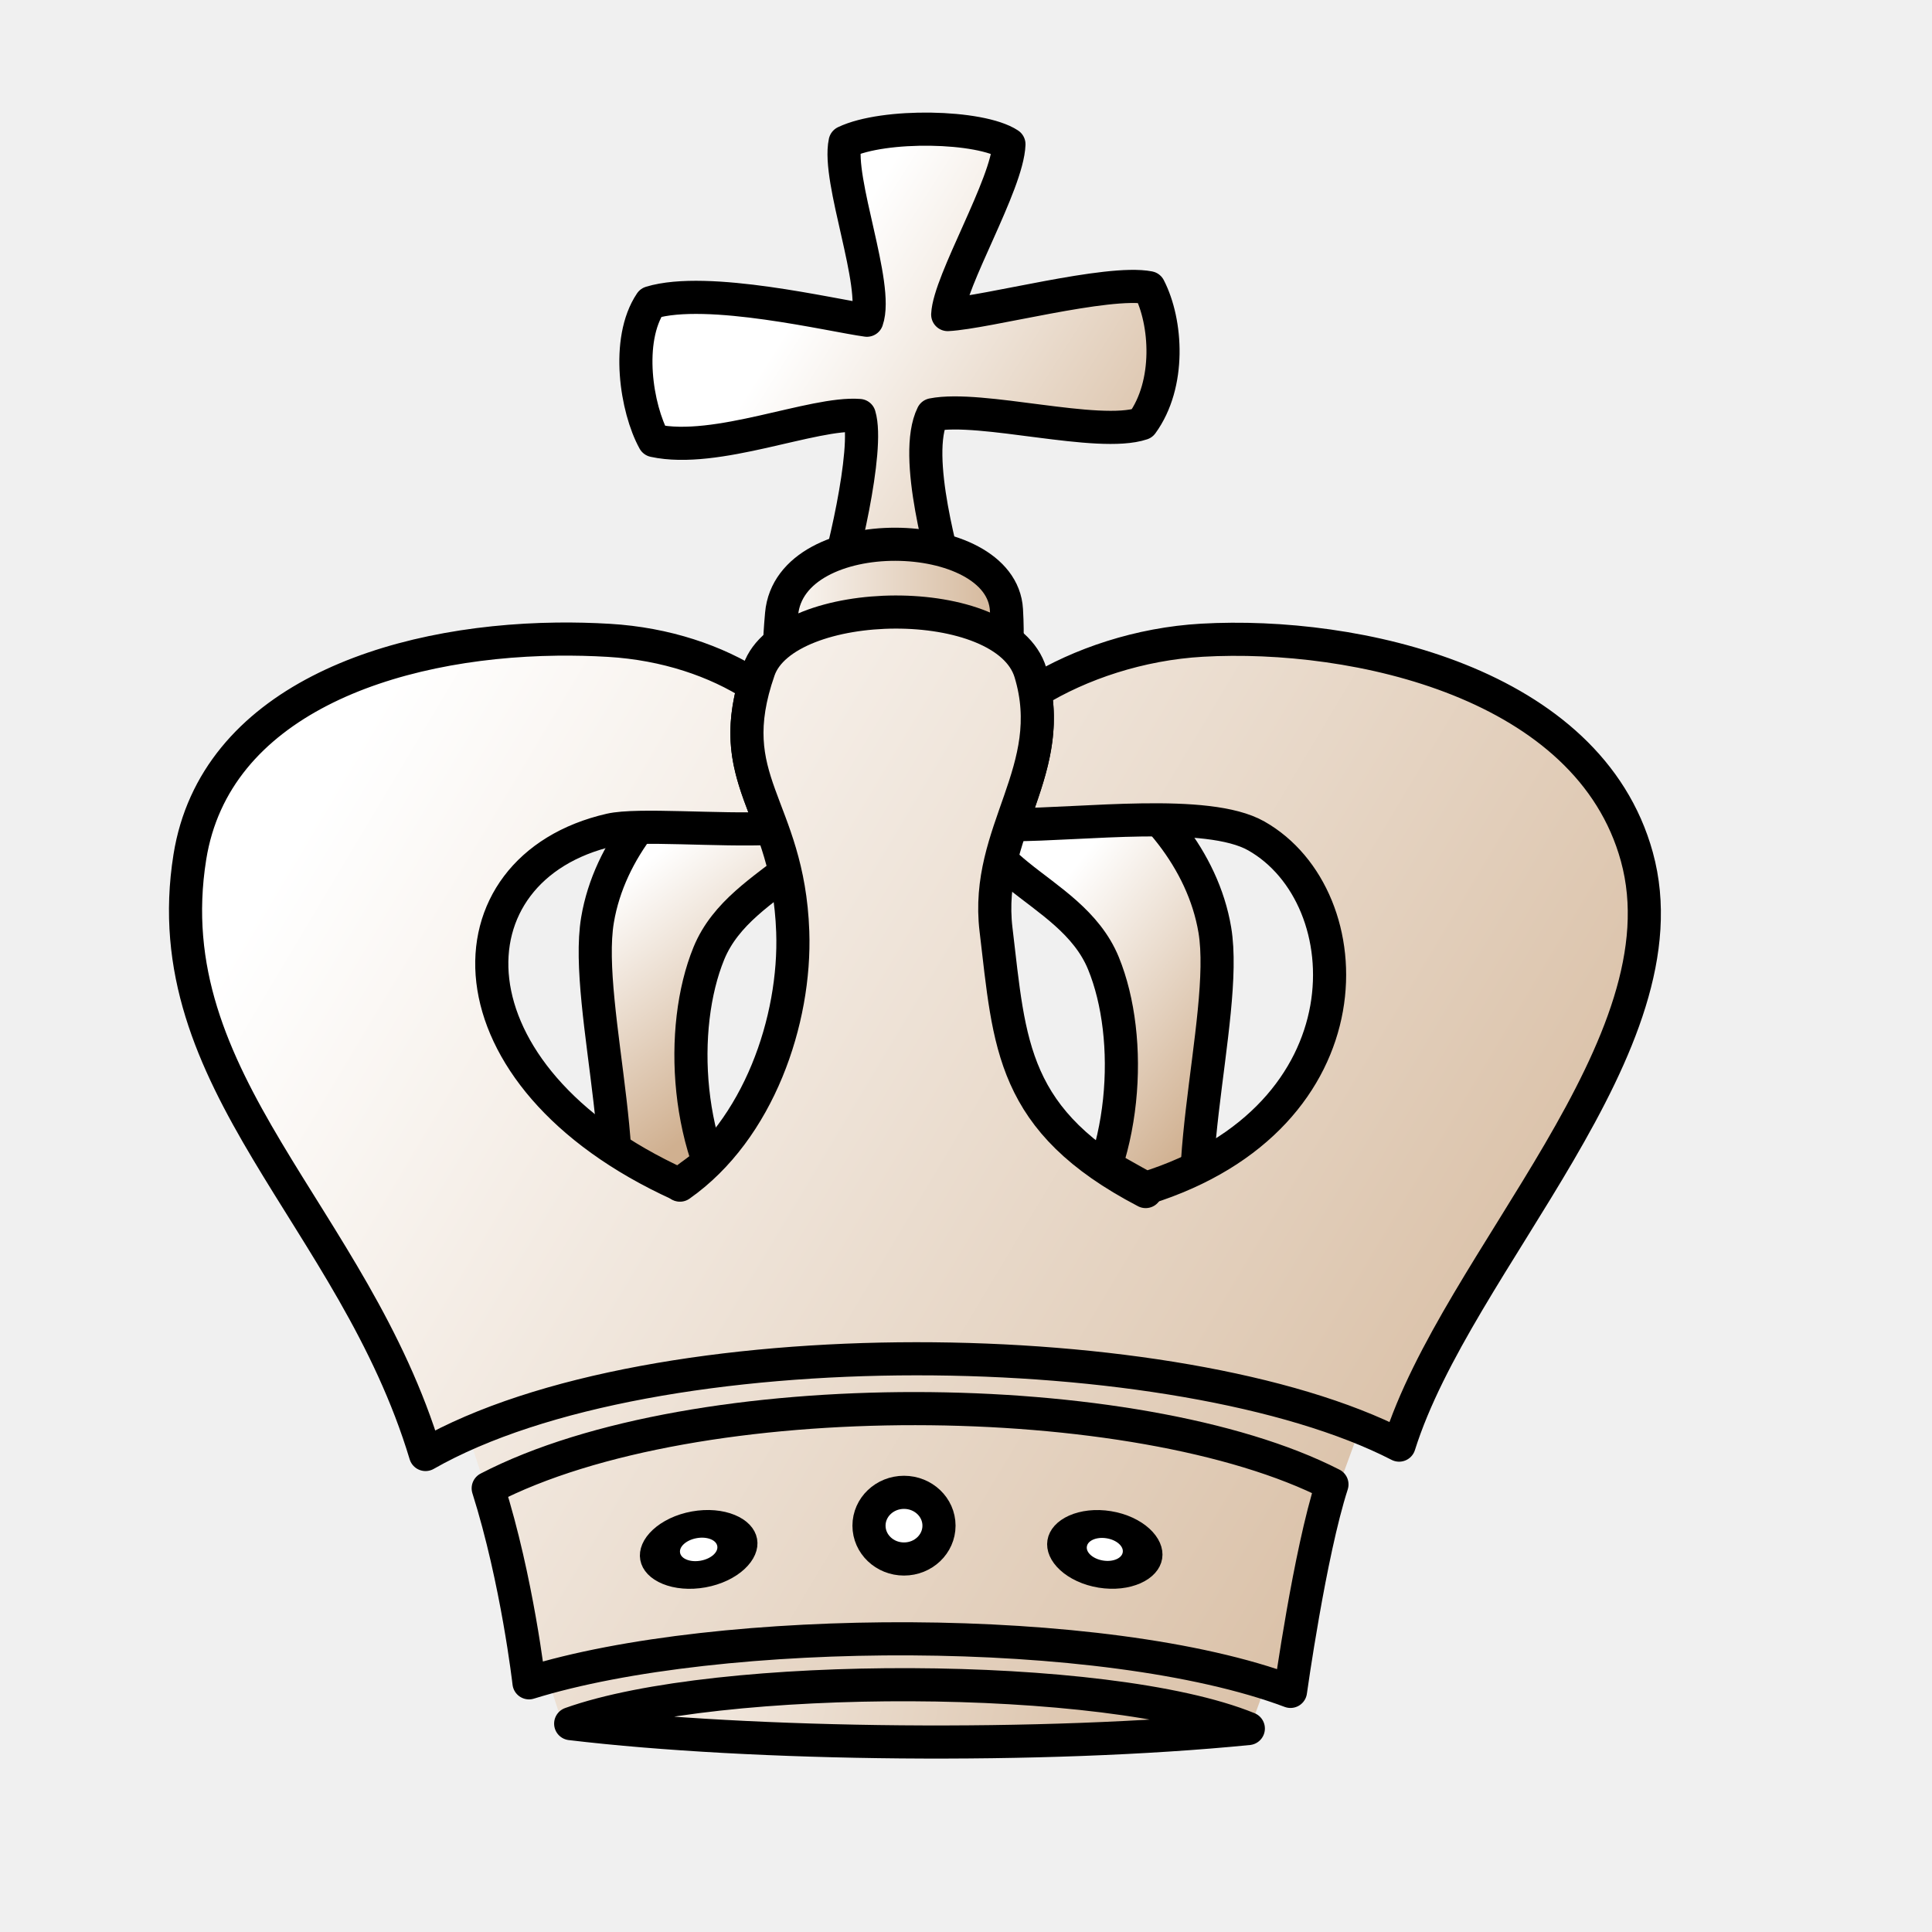
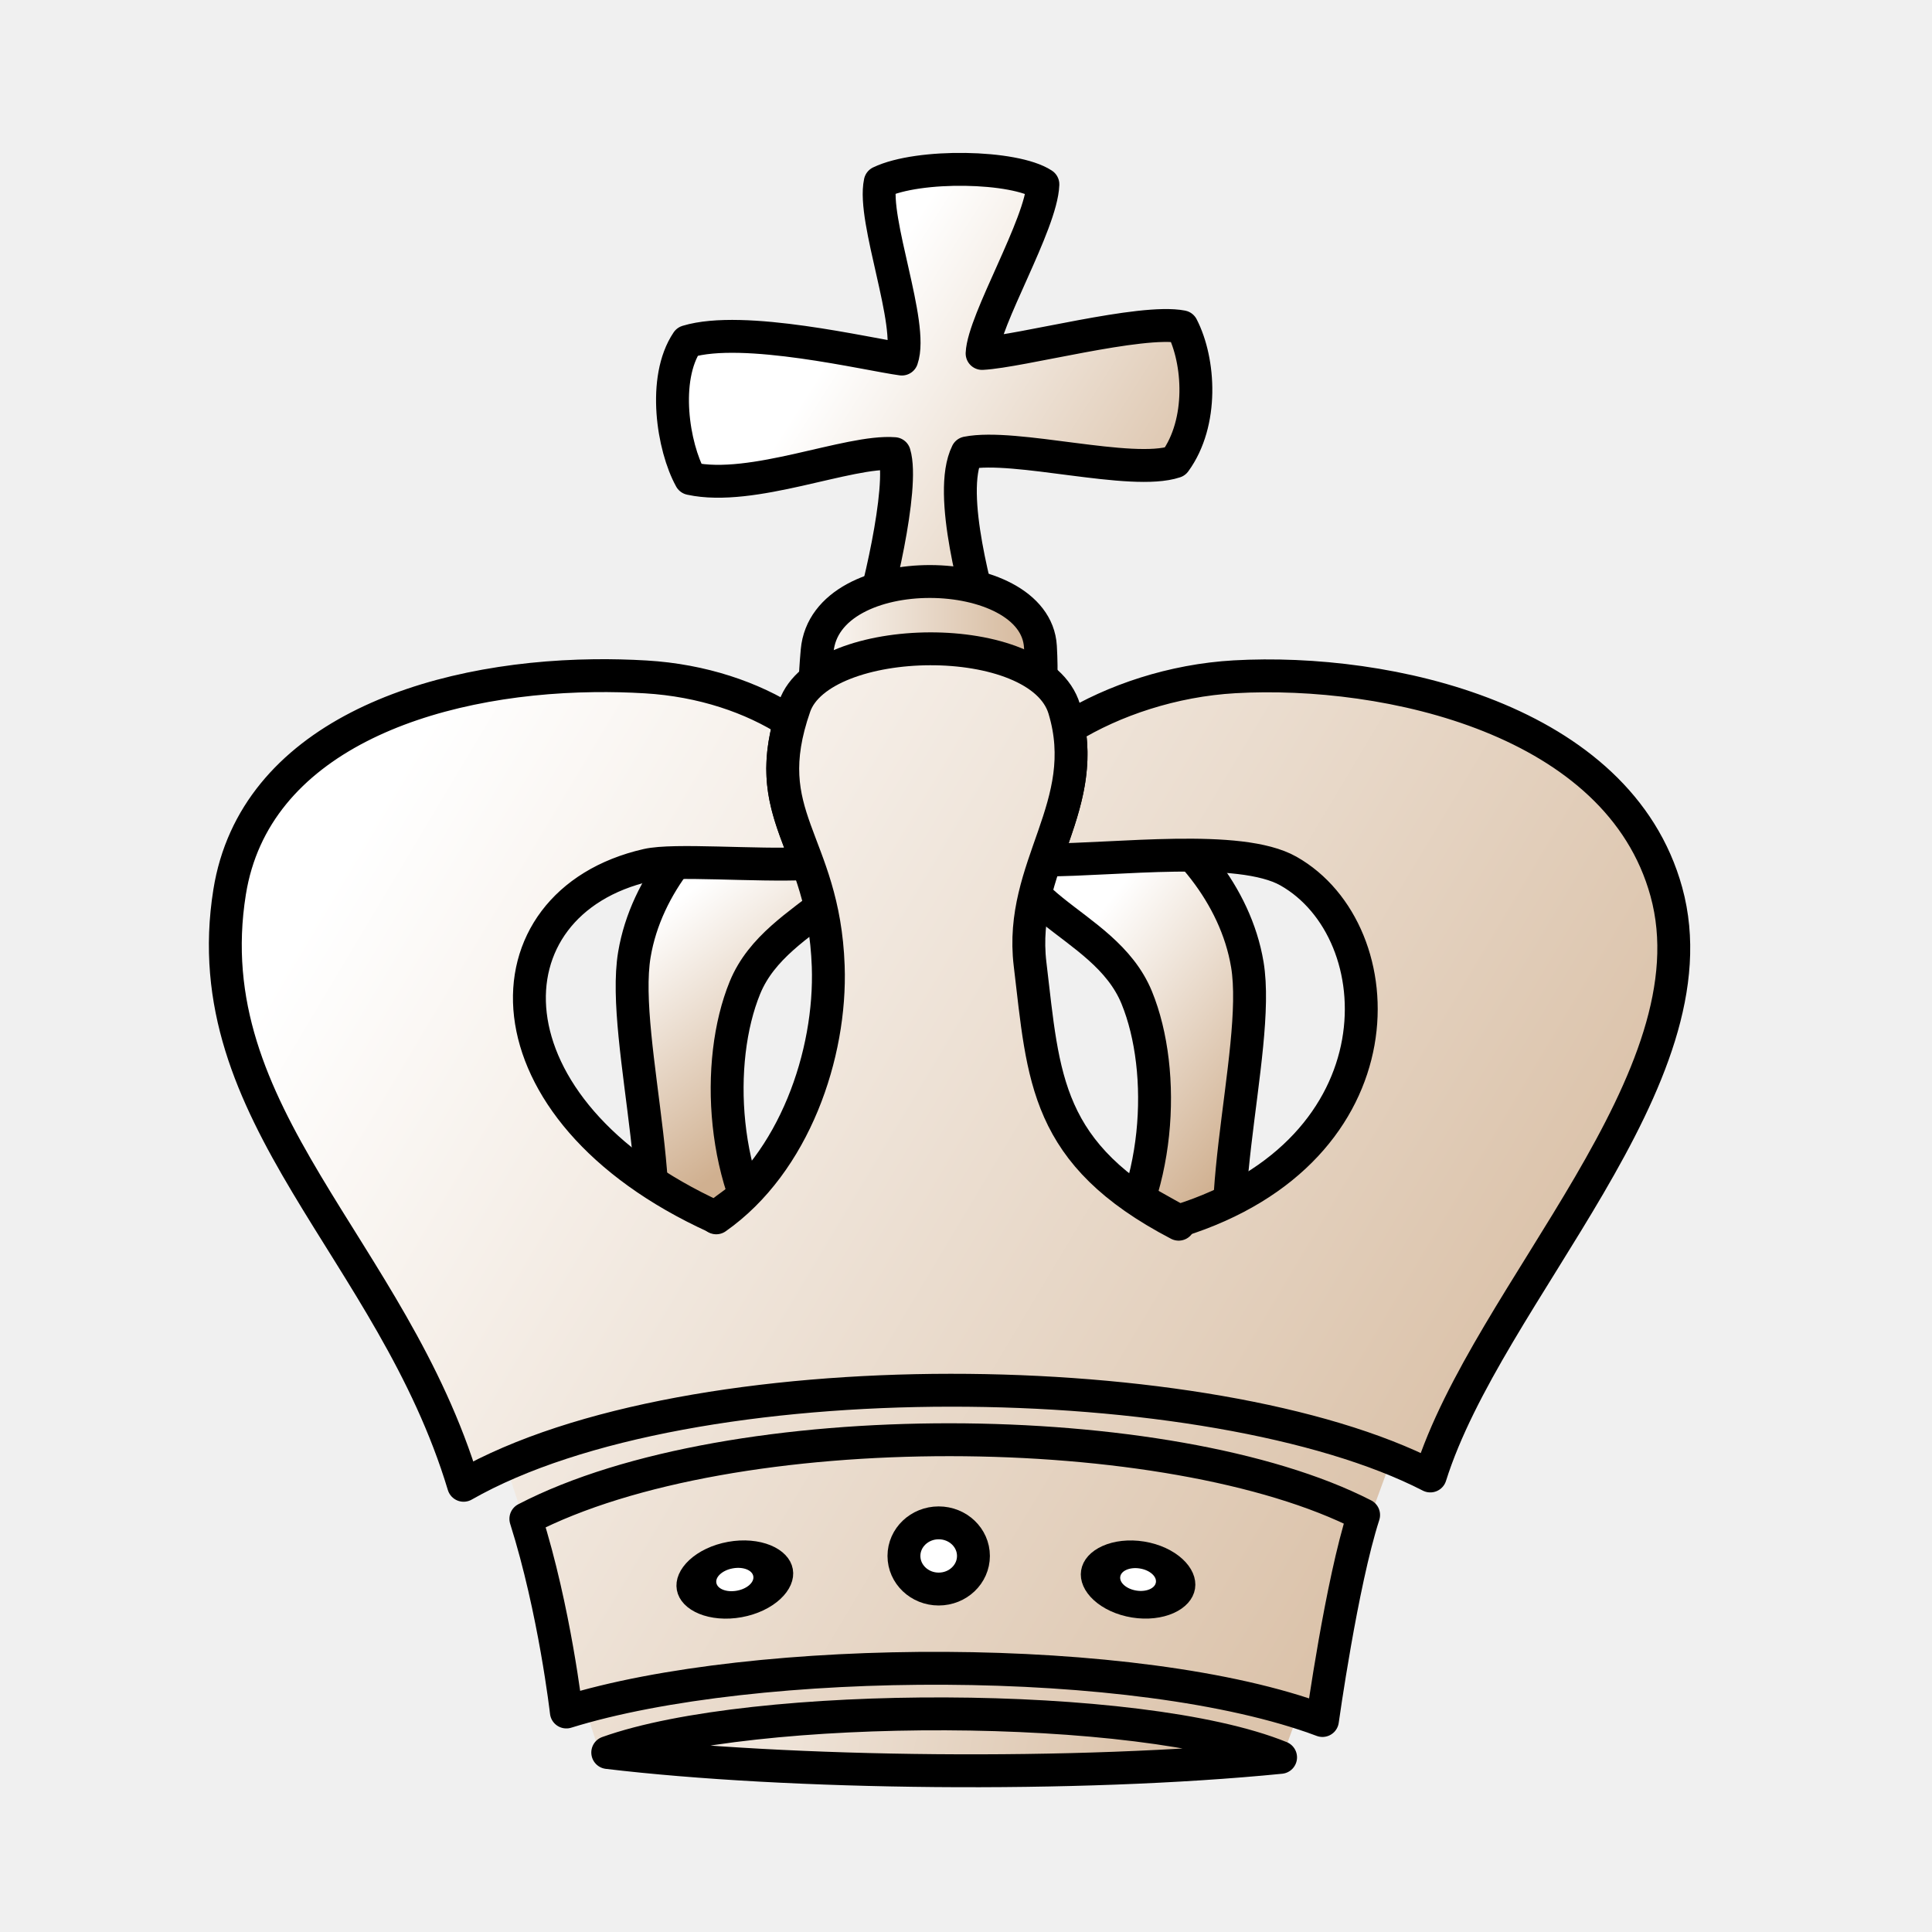
- <svg xmlns="http://www.w3.org/2000/svg" xmlns:xlink="http://www.w3.org/1999/xlink" width="700pt" height="700pt" id="svg36220" version="1.0">
+ <svg xmlns="http://www.w3.org/2000/svg" xmlns:xlink="http://www.w3.org/1999/xlink" width="700pt" height="700pt" id="svg36220" version="1.0" viewBox="-20 -20 940 940">
  <defs id="defs36222">
    <linearGradient id="linearGradient2266">
      <stop style="stop-color:#ffffff;stop-opacity:1;" offset="0" id="stop2268" />
      <stop style="stop-color:#d0b090;stop-opacity:1" offset="1" id="stop2270" />
    </linearGradient>
    <linearGradient xlink:href="#linearGradient2266" id="linearGradient2272" x1="297.554" y1="427.05" x2="368.562" y2="521.216" gradientUnits="userSpaceOnUse" />
    <linearGradient xlink:href="#linearGradient2266" id="linearGradient2274" x1="495.296" y1="448.547" x2="595.971" y2="528.547" gradientUnits="userSpaceOnUse" />
    <linearGradient xlink:href="#linearGradient2266" id="linearGradient2302" x1="221.551" y1="774.937" x2="633.491" y2="859.351" gradientUnits="userSpaceOnUse" />
    <linearGradient xlink:href="#linearGradient2266" id="linearGradient2476" x1="342.53" y1="145.674" x2="549.848" y2="282.341" gradientUnits="userSpaceOnUse" />
    <linearGradient xlink:href="#linearGradient2266" id="linearGradient3308" gradientUnits="userSpaceOnUse" x1="342.53" y1="145.674" x2="609.848" y2="280.674" />
    <linearGradient xlink:href="#linearGradient2266" id="linearGradient3316" x1="379.197" y1="160.253" x2="579.848" y2="286.919" gradientUnits="userSpaceOnUse" />
    <linearGradient xlink:href="#linearGradient2266" id="linearGradient3318" x1="368.469" y1="319.275" x2="494.551" y2="319.275" gradientUnits="userSpaceOnUse" />
    <linearGradient xlink:href="#linearGradient2266" id="linearGradient2414" x1="129.962" y1="428.659" x2="812.369" y2="836.313" gradientUnits="userSpaceOnUse" />
  </defs>
  <g id="layer1">
    <path style="fill:url(#linearGradient2272);fill-opacity:1.0;fill-rule:evenodd;stroke:#000000;stroke-width:16;stroke-linecap:round;stroke-linejoin:round;stroke-miterlimit:4;stroke-dasharray:none;stroke-opacity:1" d="M 288.635,612.485 C 311.827,578.975 281.584,486.646 288.653,444.433 C 300.126,375.925 390.142,329.943 402.158,369.662 C 416.411,416.778 358.546,421.225 342.446,460.555 C 327.658,496.681 330.822,557.038 359.612,593.365" id="path3299" />
    <path id="path3303" d="M 586.89,617.316 C 563.698,583.806 593.942,491.477 586.872,449.264 C 575.399,380.756 485.383,334.774 473.367,374.493 C 459.114,421.609 516.979,426.056 533.079,465.386 C 547.867,501.512 544.703,561.869 515.913,598.196" style="fill:url(#linearGradient2274);fill-opacity:1.0;fill-rule:evenodd;stroke:#000000;stroke-width:16;stroke-linecap:round;stroke-linejoin:round;stroke-miterlimit:4;stroke-dasharray:none;stroke-opacity:1" />
    <g id="g2466" style="fill-opacity:1.0;fill:url(#linearGradient2476)">
      <g id="g3304" style="fill:url(#linearGradient3308)">
        <path style="fill:url(#linearGradient3316);fill-opacity:1.0;fill-rule:evenodd;stroke:#000000;stroke-width:16;stroke-linecap:round;stroke-linejoin:round;stroke-miterlimit:4;stroke-dasharray:none;stroke-opacity:1" d="M 401.217,288.115 C 406.474,273.115 420.121,217.19 415.133,200.715 C 392.819,198.949 346.198,219.417 315.981,212.86 C 307.47,197.474 302.157,164.366 314.381,146.192 C 341.737,137.868 402.112,152.461 418.8,154.697 C 424.716,137.844 404.306,87.059 408.26,68.67 C 427.01,59.707 473.574,60.593 487.413,69.704 C 486.708,89.018 458.518,135.929 457.834,151.968 C 476.618,151.005 535.128,135.093 555.102,138.979 C 563.718,155.69 565.588,185.544 551.688,204.625 C 530.393,211.718 474.013,195.695 450.521,200.355 C 440.622,220.322 456.012,271.878 459.799,286.96" id="path24710" />
        <path style="fill:url(#linearGradient3318);fill-opacity:1.0;fill-rule:evenodd;stroke:#000000;stroke-width:16;stroke-linecap:round;stroke-linejoin:round;stroke-miterlimit:4;stroke-dasharray:none;stroke-opacity:1" d="M 408.41,371.832 C 383.675,350.414 372.776,350.236 377.577,296.626 C 381.677,250.845 483.834,253.207 486.211,294.635 C 489.192,346.582 471.921,350.472 459.912,375.624" id="path3297" />
      </g>
    </g>
    <g id="g2402" style="fill-opacity:1.0;fill:url(#linearGradient2414)">
      <path id="path25586" d="M 270.962,830.299 L 206.987,634.056 L 678.22,631.989 L 603.33,836.313 L 270.962,830.299 z " style="fill:url(#linearGradient2414);fill-opacity:1.0;fill-rule:evenodd;stroke:none;stroke-width:16;stroke-linecap:butt;stroke-linejoin:miter;stroke-miterlimit:4;stroke-dasharray:none;stroke-opacity:1" />
      <path style="fill:url(#linearGradient2414);fill-opacity:1.0;fill-rule:evenodd;stroke:#000000;stroke-width:16;stroke-linecap:round;stroke-linejoin:round;stroke-miterlimit:4;stroke-dasharray:none;stroke-opacity:1" d="M 643.456,717.109 C 549.78,669.095 336.317,666.839 235.85,718.985 C 249.924,763.458 255.554,812.958 255.554,812.958 C 347.22,784.494 533.427,783.358 623.427,817.101 C 623.427,817.101 632.707,750.421 643.456,717.109 z " id="path9792" />
      <path id="path23833" d="M 553.531,574.031 C 524.77,558.484 464.361,520.492 431.567,519.136 C 406.501,518.099 354.761,551.615 328.156,572.219 C 212.883,519.752 214.261,419.327 294.906,400.906 C 308.041,397.906 347.138,401.37 372.969,400.188 C 364.743,377.472 355.777,361.364 364.281,331.125 C 346.053,319.393 321.793,310.981 294.156,309.344 C 285.905,308.855 277.525,308.647 269.125,308.75 C 187.924,309.75 103.674,339.286 91.719,414 C 74.27,523.048 170.811,587.315 205.562,702.656 C 315.87,639.748 570.227,643.754 675.906,698.125 C 703.954,608.963 815.757,504.764 790.75,413.875 C 767.592,329.705 655.008,305.074 580.719,309.281 C 550.61,310.987 521.706,320.734 500,334.125 C 504.202,358.096 495.685,377.694 488.625,398.406 C 522.97,398.421 583.227,390.434 606.875,403.812 C 659.105,433.359 663.087,539.709 553.531,574.031 z " style="fill:url(#linearGradient2414);fill-opacity:1.0;fill-rule:evenodd;stroke:#000000;stroke-width:16;stroke-linecap:round;stroke-linejoin:round;stroke-miterlimit:4;stroke-dasharray:none;stroke-opacity:1" />
      <path style="fill:url(#linearGradient2414);fill-opacity:1.0;fill-rule:evenodd;stroke:#000000;stroke-width:16;stroke-linecap:round;stroke-linejoin:round;stroke-miterlimit:4;stroke-dasharray:none;stroke-opacity:1" d="M 328.488,572.528 C 366.483,545.85 384.486,492.867 382.967,450.093 C 380.776,388.417 347.787,377.667 366.627,323.679 C 379.401,287.072 485.79,285.19 497.806,324.909 C 512.059,372.025 475.463,401.358 481.168,449.054 C 487.822,504.695 488.235,541.577 553.462,575.627" id="path2408" />
    </g>
    <path style="fill:url(#linearGradient2302);fill-opacity:1.0;fill-rule:evenodd;stroke:#000000;stroke-width:16;stroke-linecap:round;stroke-linejoin:round;stroke-miterlimit:4;stroke-dasharray:none;stroke-opacity:1" d="M 275.691,832.678 C 363.556,843.162 503.903,844.883 603.058,835.037 C 534.461,807.057 346.503,807.361 275.691,832.678 z " id="path8563" />
    <path style="opacity:1;fill:#ffffff;fill-opacity:1;fill-rule:evenodd;stroke:#000000;stroke-width:16.56;stroke-linecap:round;stroke-linejoin:round;stroke-miterlimit:4;stroke-dasharray:none;stroke-dashoffset:0;stroke-opacity:1" id="path21809" d="M 815 915 A 17.5 16.667 0 1 1  780,915 A 17.5 16.667 0 1 1  815 915 z" transform="matrix(0.966188,0,0,0.966188,-333.8215,-147.0273)" />
    <path d="M 815 915 A 17.5 16.667 0 1 1  780,915 A 17.5 16.667 0 1 1  815 915 z" id="path21811" style="opacity:1;fill:#ffffff;fill-opacity:1;fill-rule:evenodd;stroke:#000000;stroke-width:18.087;stroke-linecap:round;stroke-linejoin:round;stroke-miterlimit:4;stroke-dasharray:none;stroke-dashoffset:0;stroke-opacity:1" transform="matrix(1.062619,-0.192444,0.129134,0.713042,-628.0719,249.5489)" />
    <path transform="matrix(1.038983,0.168613,-0.116082,0.715282,-188.6517,-40.44513)" style="opacity:1;fill:#ffffff;fill-opacity:1;fill-rule:evenodd;stroke:#000000;stroke-width:18.32;stroke-linecap:round;stroke-linejoin:round;stroke-miterlimit:4;stroke-dasharray:none;stroke-dashoffset:0;stroke-opacity:1" id="path21815" d="M 815 915 A 17.5 16.667 0 1 1  780,915 A 17.5 16.667 0 1 1  815 915 z" />
  </g>
</svg>
